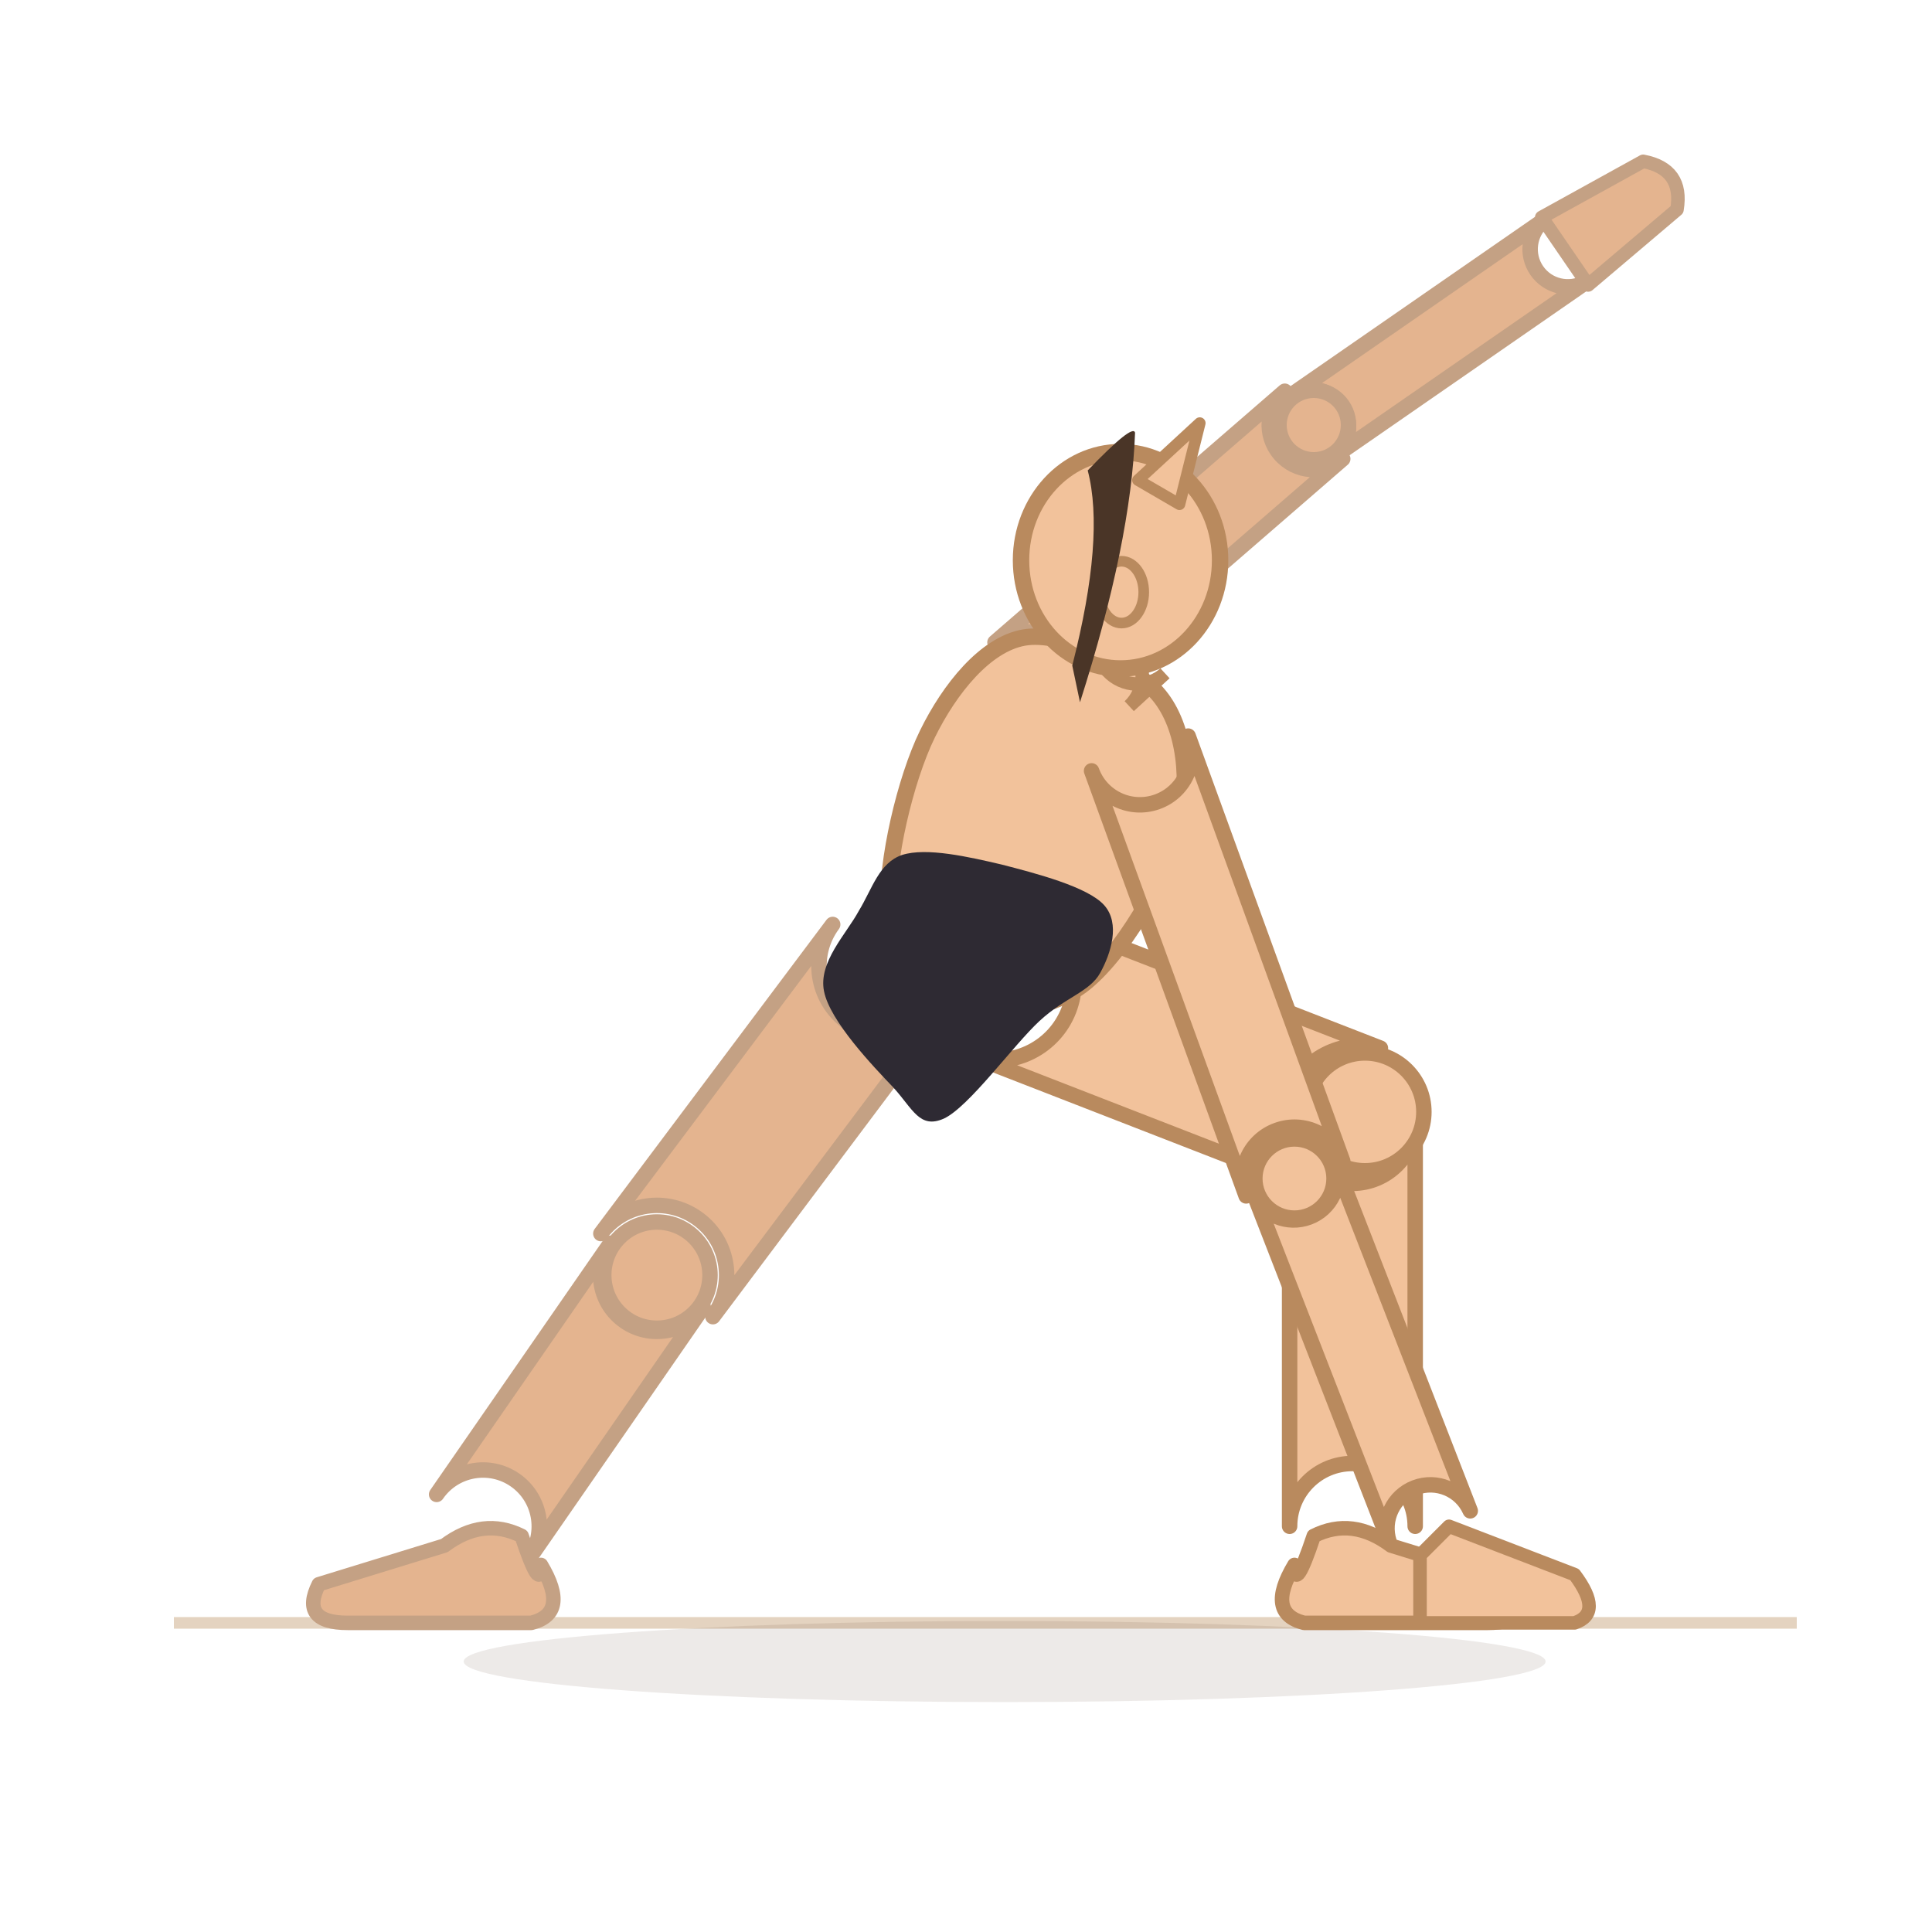
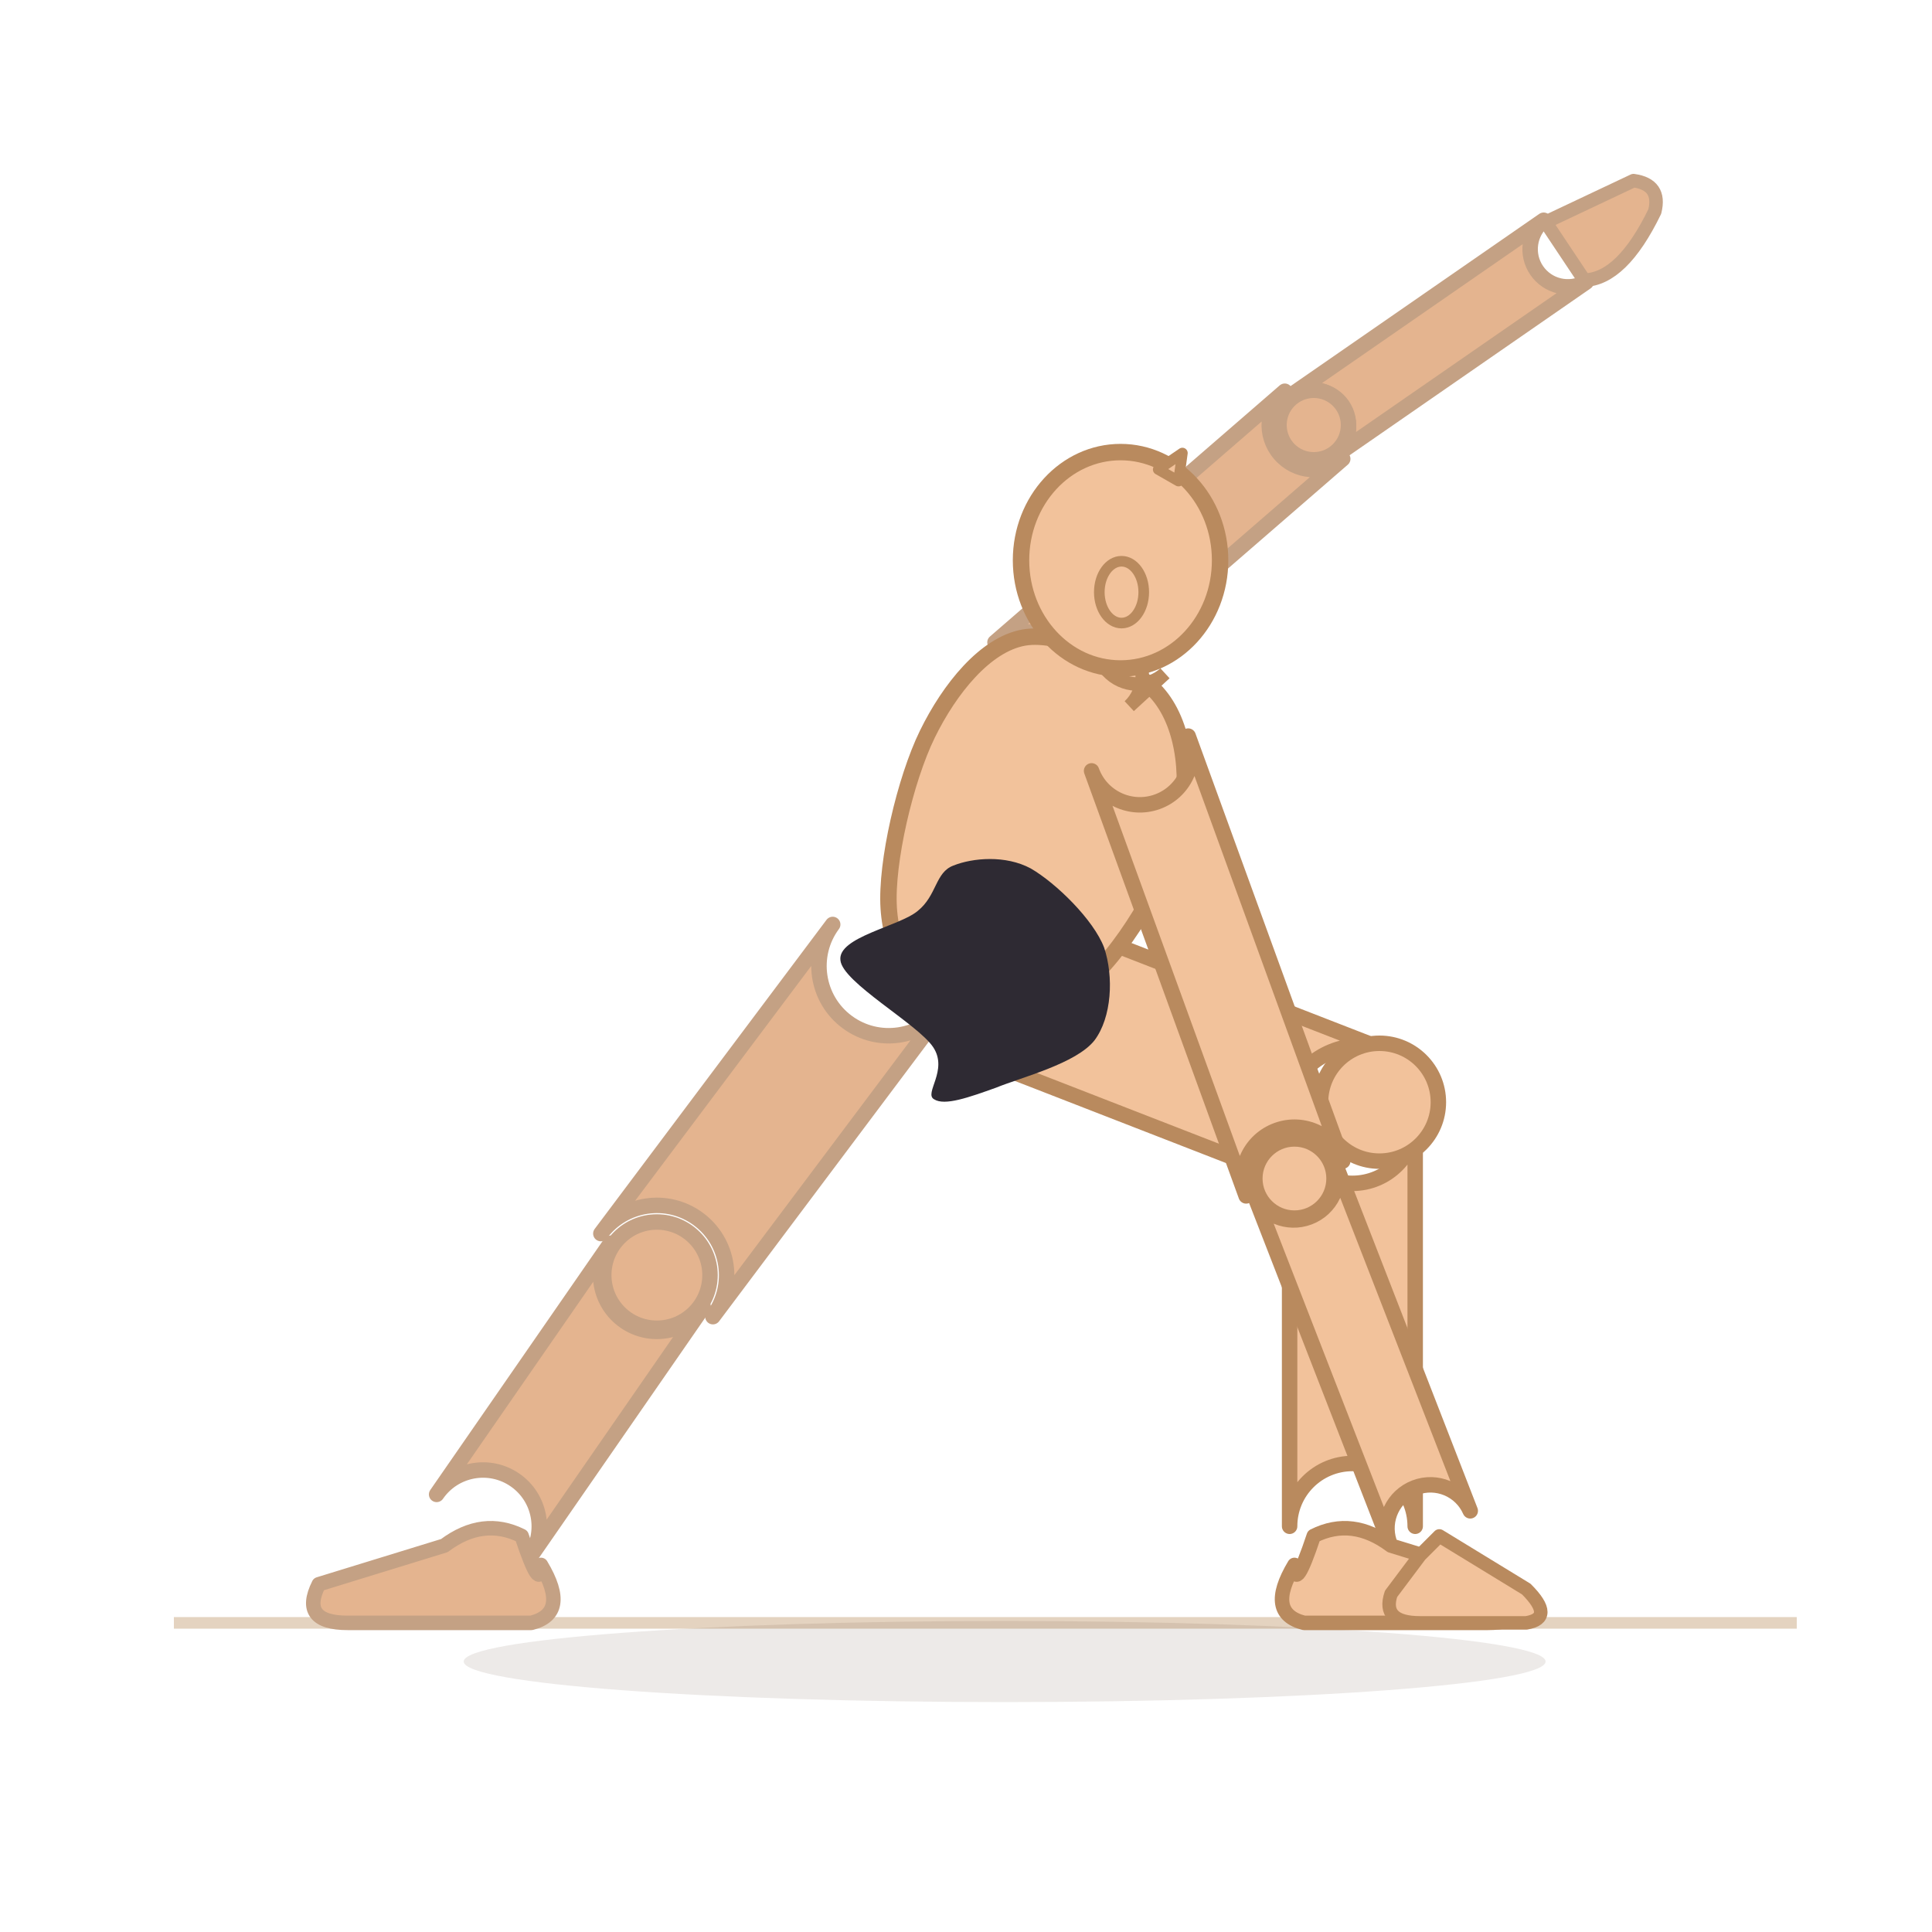
<svg xmlns="http://www.w3.org/2000/svg" viewBox="0 0 200 200">
  <line x1="18" y1="168" x2="186" y2="168" stroke="#e4d3c0" stroke-width="1.2" />
  <ellipse cx="104" cy="172" rx="56" ry="4.2" fill="rgba(70,48,28,0.10)" />
  <path d="M 86.2,95.7 L 62.2,127.7 A 7.2 7.2 0 0 1 73.8,136.3 L 97.8,104.3 A 7.2 7.2 0 0 1 86.2,95.7 Z" fill="#e4b48f" stroke="#c4a184" stroke-width="1.6" stroke-linejoin="round" />
  <path d="M 63.2,128.7 L 45.2,154.7 A 5.8 5.8 0 0 1 54.8,161.3 L 72.8,135.3 A 5.8 5.8 0 0 1 63.2,128.7 Z" fill="#e4b48f" stroke="#c4a184" stroke-width="1.6" stroke-linejoin="round" />
  <circle cx="68" cy="132" r="5.5" fill="#e4b48f" stroke="#c4a184" stroke-width="1.6" />
  <path d="M 56,162 Q 59,167 55,168 L 36,168 Q 31,168 33,164 L 46,160 Q 50,157 54,159 Q 56,165 56,162 Z" fill="#e4b48f" stroke="#c4a184" stroke-width="1.5" stroke-linejoin="round" />
  <path d="M 101.1,109.5 L 137.1,123.5 A 8.1 8.1 0 0 1 142.9,108.5 L 106.9,94.5 A 8.1 8.1 0 0 1 101.1,109.5 Z" fill="#f2c29b" stroke="#b98a5e" stroke-width="1.6" stroke-linejoin="round" />
  <path d="M 133.5,116 L 133.5,158 A 6.5 6.5 0 0 1 146.5,158 L 146.5,116 A 6.5 6.5 0 0 1 133.5,116 Z" fill="#f2c29b" stroke="#b98a5e" stroke-width="1.6" stroke-linejoin="round" />
-   <circle cx="141.3" cy="115.1" r="6.1" fill="#f2c29b" stroke="#b98a5e" stroke-width="1.6" />
+   <circle cx="142.8" cy="114.1" r="6.1" fill="#f2c29b" stroke="#b98a5e" stroke-width="1.6" />
  <path d="M 134,162 Q 131,167 135,168 L 154,168 Q 159,168 157,164 L 144,160 Q 140,157 136,159 Q 134,165 134,162 Z" fill="#f2c29b" stroke="#b98a5e" stroke-width="1.5" stroke-linejoin="round" />
  <path d="M 109,73.5 L 139,47.5 A 4.6 4.6 0 0 1 133,40.5 L 103,66.5 A 4.6 4.6 0 0 1 109,73.5 Z" fill="#e4b48f" stroke="#c4a184" stroke-width="1.6" stroke-linejoin="round" />
  <path d="M 138.2,47.2 L 164.2,29.2 A 3.9 3.9 0 0 1 159.8,22.8 L 133.8,40.8 A 3.9 3.9 0 0 1 138.2,47.2 Z" fill="#e4b48f" stroke="#c4a184" stroke-width="1.6" stroke-linejoin="round" />
  <circle cx="136" cy="44" r="3.6" fill="#e4b48f" stroke="#c4a184" stroke-width="1.6" />
-   <path d="M 164.4,29.5 L 173.6,21.7 Q 174.3,17.5 170.1,16.7 L 159.6,22.5 Z" fill="#e4b48f" stroke="#c4a184" stroke-width="1.4" stroke-linejoin="round" />
+   <path d="M 164,29 Q 167.9,28.9 171.3,21.9 Q 172,19.1 169.1,18.7 L 160,23 Z" fill="#e4b48f" stroke="#c4a184" stroke-width="1.4" stroke-linejoin="round" />
  <path d="M 106,66 C 110,65.3 117.3,68.7 120,72 C 122.7,75.3 123.3,81 122,86 C 120.7,91 116,99 112,102 C 108,105 101.3,105.3 98,104 C 94.7,102.7 92.3,98.7 92,94 C 91.7,89.3 93.7,80.7 96,76 C 98.3,71.3 102,66.7 106,66 Z" fill="#f2c29b" stroke="#b98a5e" stroke-width="1.7" stroke-linejoin="round" />
-   <path d="M 93.4,88.5 C 95.9,87.7 100.3,88.7 103.7,89.5 C 107.2,90.4 112.6,91.8 114.3,93.7 C 116,95.6 115,98.7 113.9,100.7 C 112.8,102.7 110.3,103.2 107.6,105.7 C 104.9,108.2 100.3,114.6 97.7,115.8 C 95.2,116.9 94.5,114.8 92.5,112.6 C 90.4,110.4 85.9,105.7 85.3,102.6 C 84.7,99.6 87.6,96.7 88.9,94.3 C 90.3,92 91,89.3 93.4,88.5 Z" fill="#2e2a33" />
  <path d="M 113,79.8 L 129,123.8 A 5.3 5.3 0 0 1 139,120.2 L 123,76.2 A 5.3 5.3 0 0 1 113,79.8 Z" fill="#f2c29b" stroke="#b98a5e" stroke-width="1.6" stroke-linejoin="round" />
  <path d="M 129.8,123.6 L 143.8,159.6 A 4.5 4.5 0 0 1 152.2,156.4 L 138.2,120.4 A 4.5 4.5 0 0 1 129.8,123.6 Z" fill="#f2c29b" stroke="#b98a5e" stroke-width="1.6" stroke-linejoin="round" />
  <circle cx="134" cy="122" r="4.1" fill="#f2c29b" stroke="#b98a5e" stroke-width="1.6" />
-   <path d="M 147,161 L 147,168 L 163,168 Q 166,167 163,163 L 150,158 Z" fill="#f2c29b" stroke="#b98a5e" stroke-width="1.4" stroke-linejoin="round" />
+   <path d="M 147,161 L 144,165 Q 143,168 147,168 L 158,168 Q 161,167.5 158,164.5 L 149,159 Z" fill="#f2c29b" stroke="#b98a5e" stroke-width="1.4" stroke-linejoin="round" />
  <path d="M 116.9,73.1 L 120.6,69.7 A 4.2 4.2 0 0 1 114.9,63.5 L 111.1,66.9 A 4.2 4.2 0 0 1 116.9,73.1 Z" fill="#f2c29b" stroke="#b98a5e" stroke-width="1.4" />
  <ellipse cx="116" cy="58" rx="10.304" ry="11.2" fill="#f2c29b" stroke="#b98a5e" stroke-width="1.7" />
  <ellipse cx="116.1" cy="61.3" rx="2.3" ry="3.2" fill="#f2c29b" stroke="#b98a5e" stroke-width="1.1" />
-   <path d="M 122.1,52.2 L 124.2,43.8 L 117.8,49.7 Z" fill="#f2c29b" stroke="#b98a5e" stroke-width="1.2" stroke-linejoin="round" />
-   <path d="M 111,68.9 Q 114.4,55.6 112.6,48.7 Q 117.3,43.8 117.5,44.8 Q 117.1,56.1 111.8,72.7 Z" fill="#4a3527" />
+   <path d="M 122,49.8 L 122.4,46.9 L 119.9,48.6 Z" fill="#f2c29b" stroke="#b98a5e" stroke-width="1.1" stroke-linejoin="round" />
+   <g data-shorts="1">
+     <path d="M 98.7,89.6 C 100.7,88.8 104.1,88.5 106.7,89.9 C 109.3,91.4 113.2,95.2 114.3,98.1 C 115.3,101.1 115.1,105.3 113.3,107.7 C 111.4,110.1 105.8,111.5 103.1,112.6 C 100.3,113.6 97.8,114.5 96.7,113.8 C 95.6,113.2 98.2,110.8 96.6,108.4 C 95,106 87.2,101.7 87,99.4 C 86.7,97 93.1,95.9 95,94.3 C 97,92.7 96.8,90.3 98.7,89.6 Z" fill="#2e2a33" />
+   </g>
</svg>
